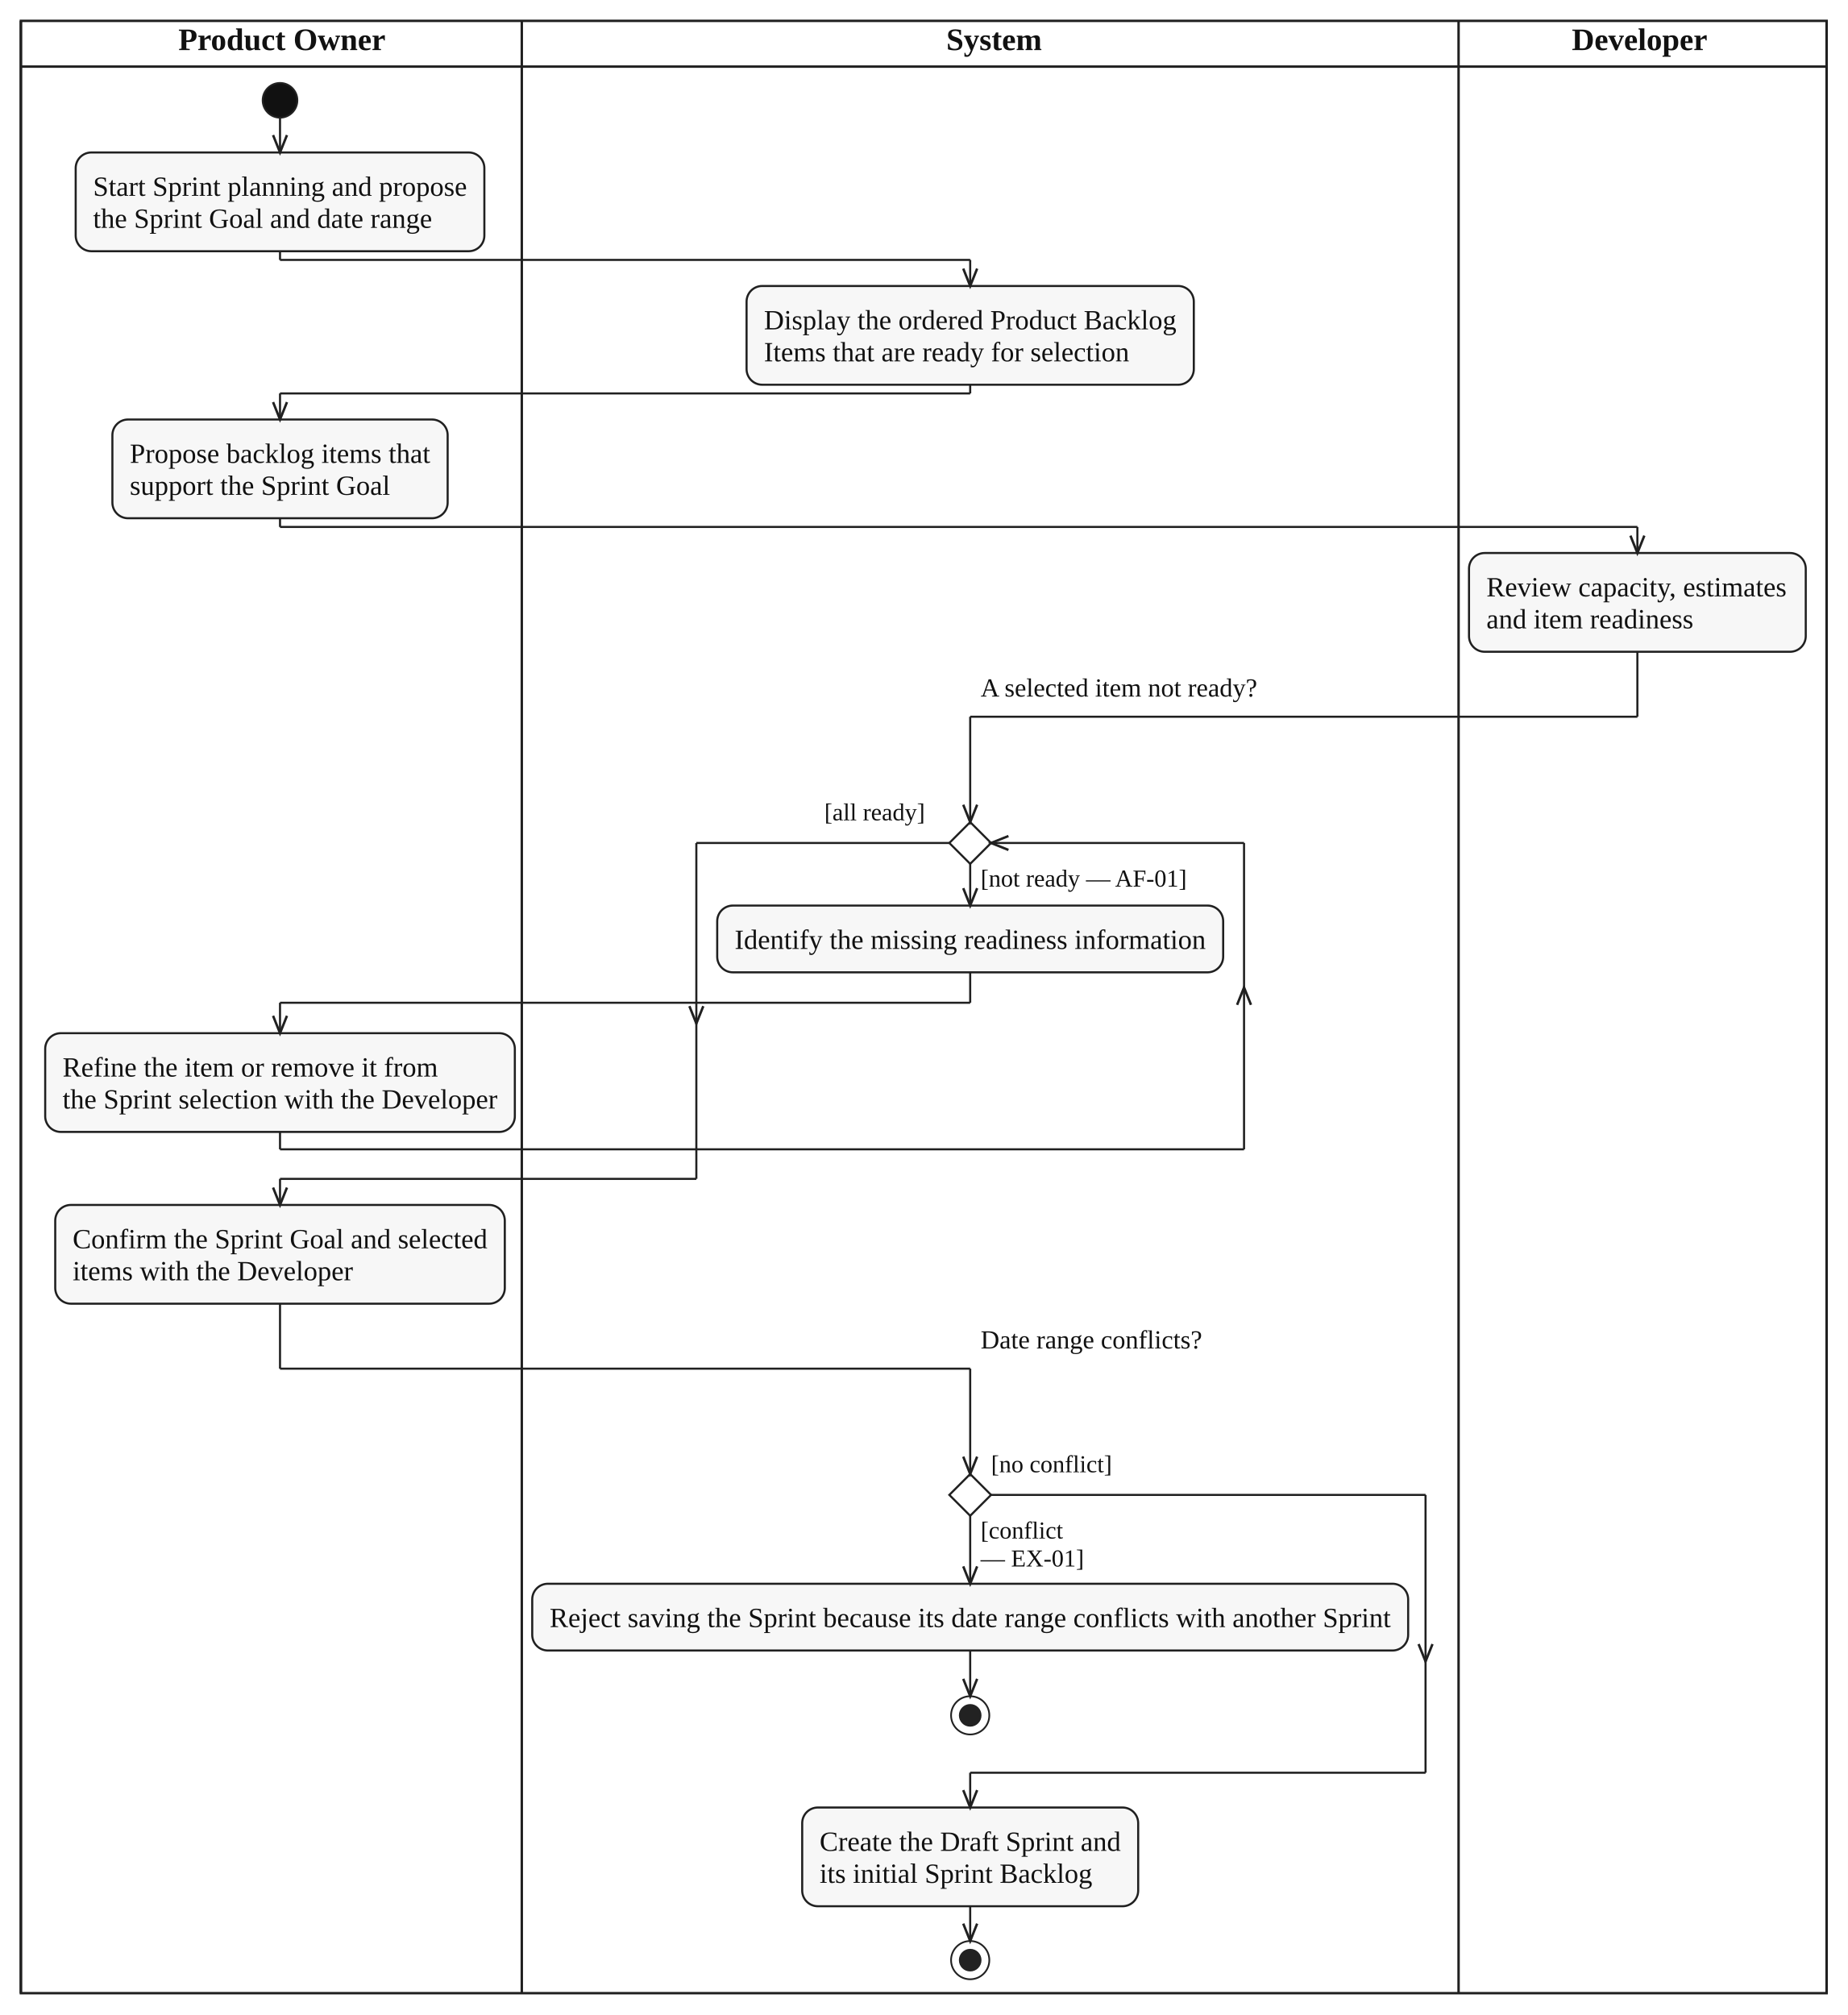
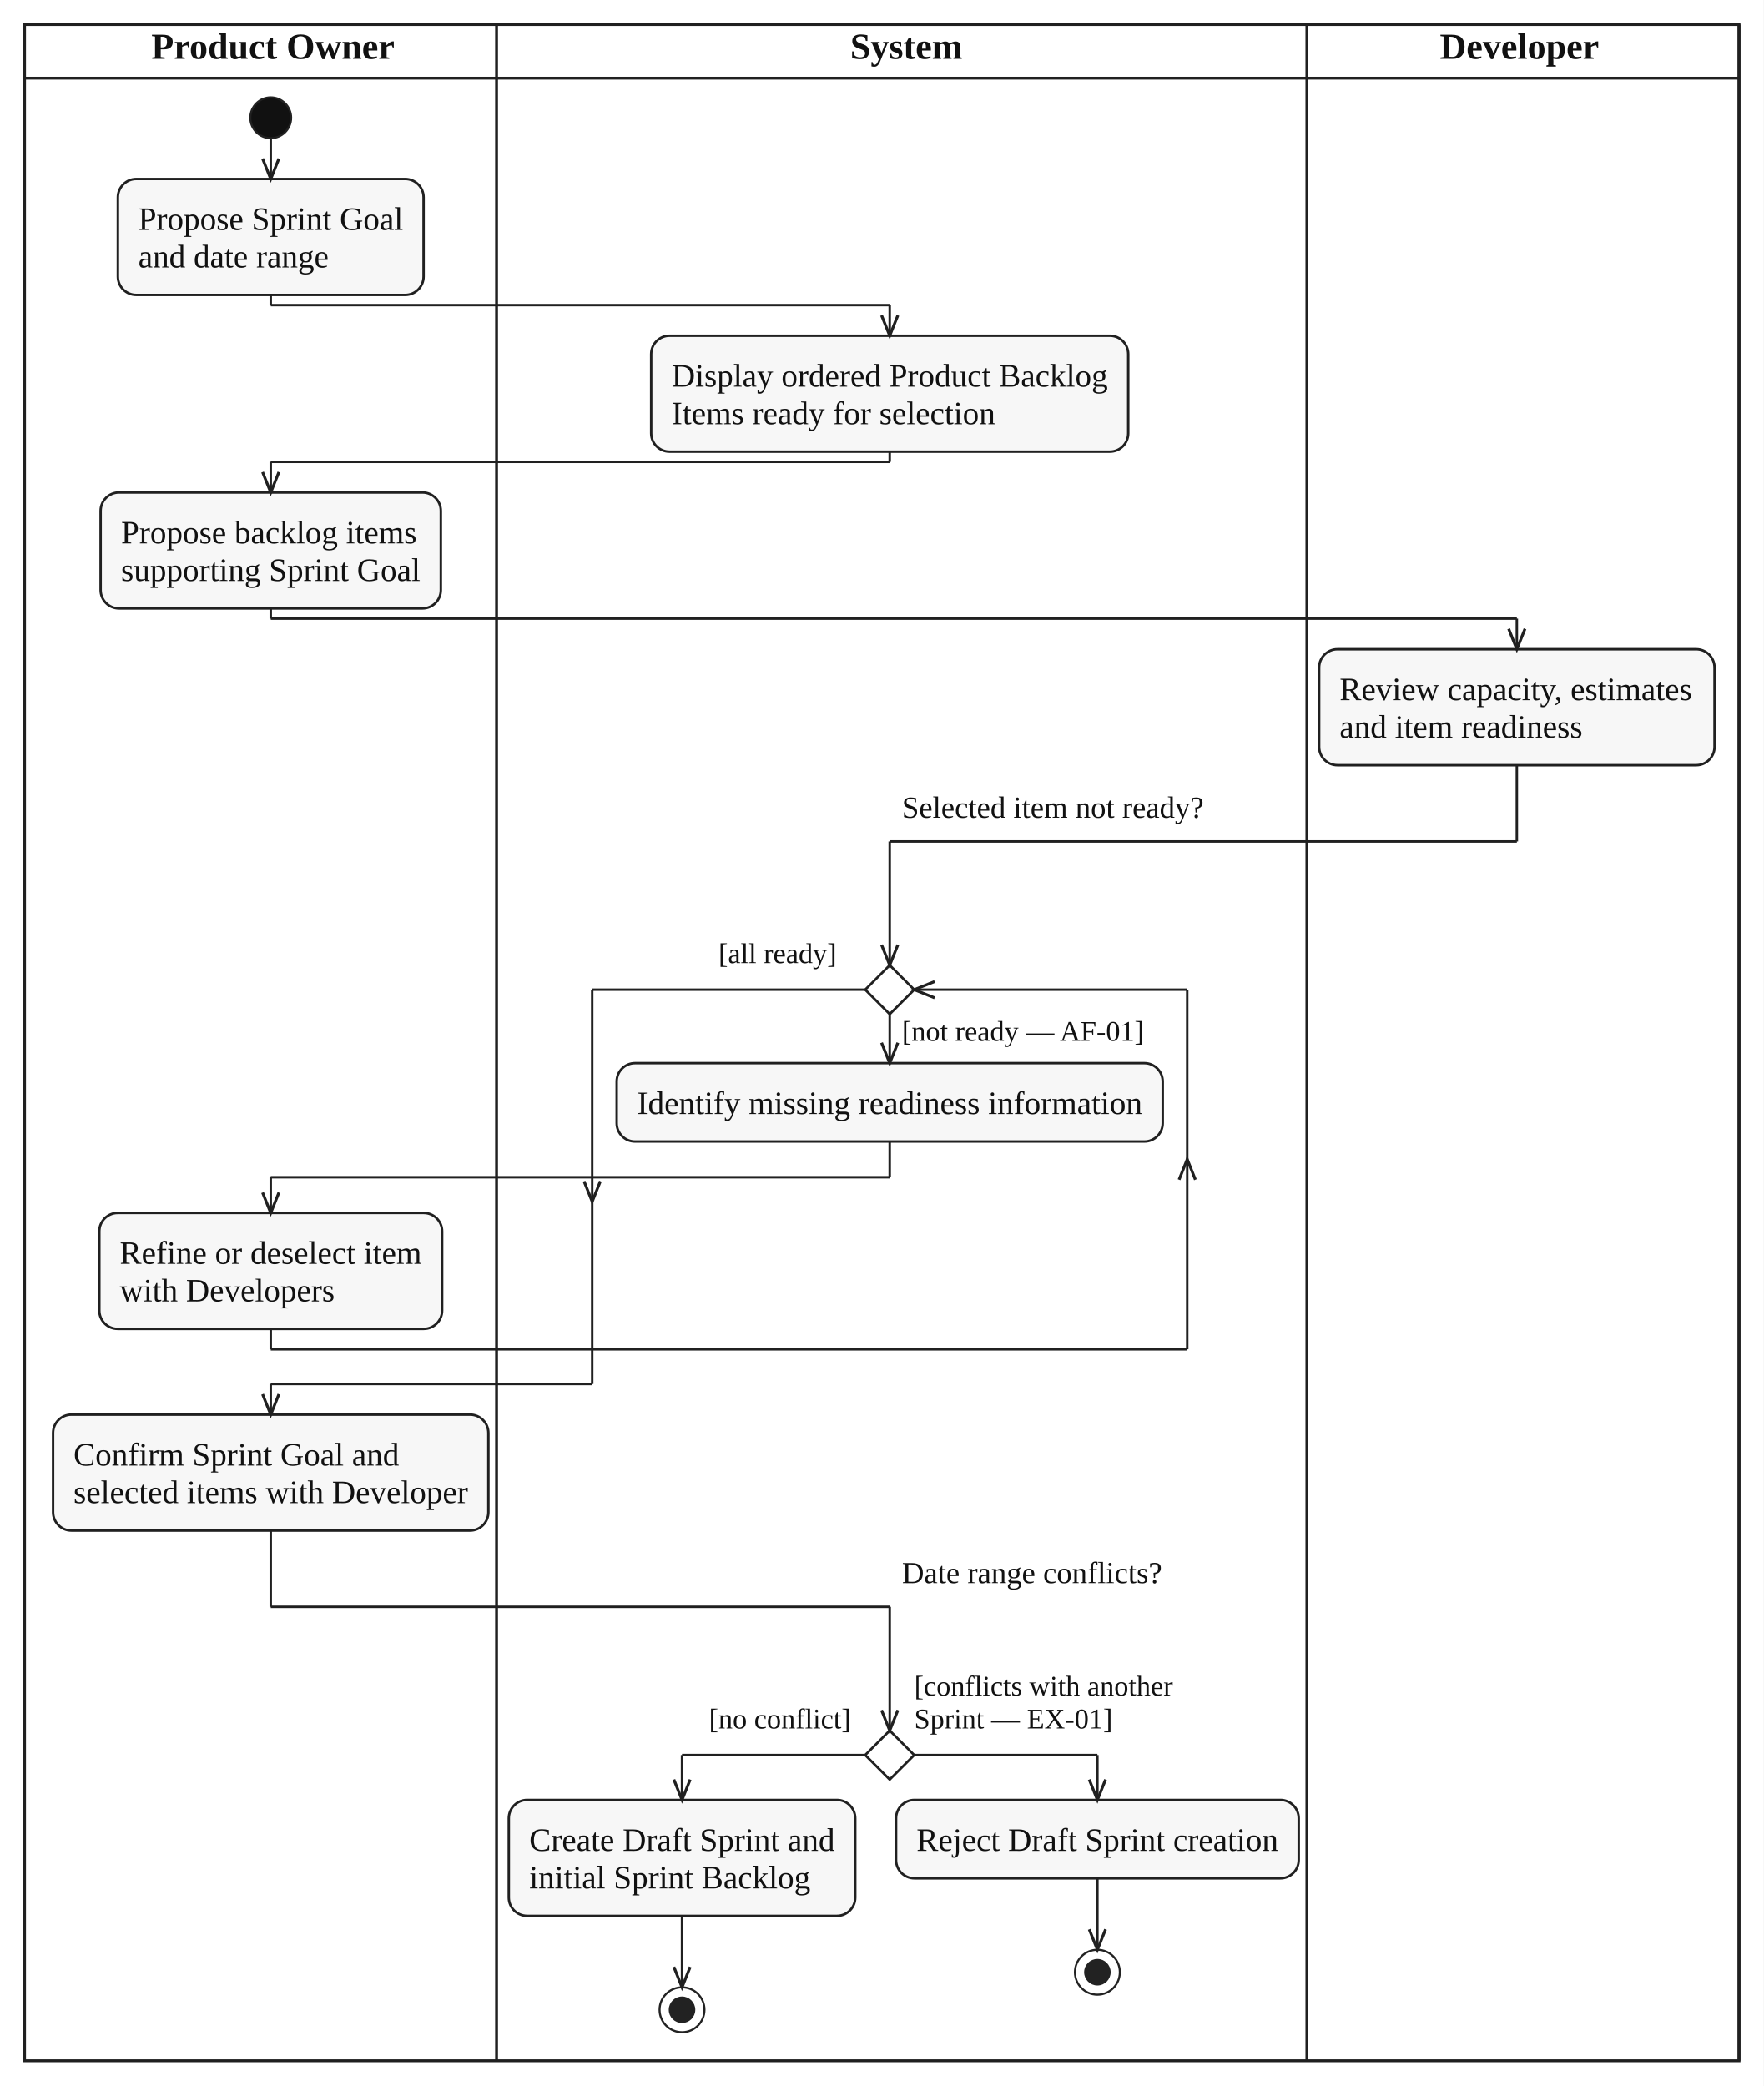
- <svg xmlns="http://www.w3.org/2000/svg" contentStyleType="text/css" height="1159px" preserveAspectRatio="none" style="width:1063px;height:1159px;background:#FFFFFF;" version="1.1" viewBox="-5 0.394 1063 1159" width="1063px" zoomAndPan="magnify" data-pres-formatted="1">
-   <rect id="pres-background" x="-5" y="0.394" width="1063" height="1159" fill="#FFFFFF" stroke="none" />
+ <svg xmlns="http://www.w3.org/2000/svg" contentStyleType="text/css" height="1022px" preserveAspectRatio="none" style="width:864px;height:1022px;background:#FFFFFF;" version="1.1" viewBox="-5 0.394 864 1022" width="864px" zoomAndPan="magnify" data-pres-formatted="1">
+   <rect id="pres-background" x="-5" y="0.394" width="864" height="1022" fill="#FFFFFF" stroke="none" />
  <defs />
  <g>
-     <rect fill="#FFFFFF" height="30.698" style="stroke:#FFFFFF;stroke-width:1.0;" width="1023.984" x="15" y="12.394" />
-     <ellipse cx="156.078" cy="58.092" fill="#111111" rx="10" ry="10" style="stroke:#222222;stroke-width:1.0;" />
-     <rect fill="#F7F7F7" height="56.797" rx="9" ry="9" style="stroke:#202020;stroke-width:1.2;" width="235.086" x="38.535" y="88.092" />
-     <text fill="#111111" font-family="Times New Roman" font-size="16" lengthAdjust="spacing" textLength="215.086" x="48.535" y="113.029">Start Sprint planning and propose</text>
-     <text fill="#111111" font-family="Times New Roman" font-size="16" lengthAdjust="spacing" textLength="195.047" x="48.535" y="131.428">the Sprint Goal and date range</text>
-     <rect fill="#F7F7F7" height="56.797" rx="9" ry="9" style="stroke:#202020;stroke-width:1.2;" width="192.859" x="59.648" y="241.685" />
-     <text fill="#111111" font-family="Times New Roman" font-size="16" lengthAdjust="spacing" textLength="172.859" x="69.648" y="266.623">Propose backlog items that</text>
-     <text fill="#111111" font-family="Times New Roman" font-size="16" lengthAdjust="spacing" textLength="149.766" x="69.648" y="285.022">support the Sprint Goal</text>
-     <rect fill="#F7F7F7" height="56.797" rx="9" ry="9" style="stroke:#202020;stroke-width:1.2;" width="270.156" x="21" y="594.665" />
-     <text fill="#111111" font-family="Times New Roman" font-size="16" lengthAdjust="spacing" textLength="215.93" x="31" y="619.602">Refine the item or remove it from</text>
-     <text fill="#111111" font-family="Times New Roman" font-size="16" lengthAdjust="spacing" textLength="250.156" x="31" y="638.001">the Sprint selection with the Developer</text>
-     <rect fill="#F7F7F7" height="56.797" rx="9" ry="9" style="stroke:#202020;stroke-width:1.2;" width="258.609" x="26.773" y="693.462" />
-     <text fill="#111111" font-family="Times New Roman" font-size="16" lengthAdjust="spacing" textLength="238.609" x="36.773" y="718.399">Confirm the Sprint Goal and selected</text>
-     <text fill="#111111" font-family="Times New Roman" font-size="16" lengthAdjust="spacing" textLength="161.289" x="36.773" y="736.798">items with the Developer</text>
-     <line style="stroke:#202020;stroke-width:1.4;" x1="7" x2="7" y1="12.394" y2="1146.841" />
-     <rect fill="#F7F7F7" height="56.797" rx="9" ry="9" style="stroke:#202020;stroke-width:1.2;" width="257.273" x="424.453" y="164.889" />
-     <text fill="#111111" font-family="Times New Roman" font-size="16" lengthAdjust="spacing" textLength="237.273" x="434.453" y="189.826">Display the ordered Product Backlog</text>
-     <text fill="#111111" font-family="Times New Roman" font-size="16" lengthAdjust="spacing" textLength="210.125" x="434.453" y="208.225">Items that are ready for selection</text>
-     <rect fill="#F7F7F7" height="38.398" rx="9" ry="9" style="stroke:#202020;stroke-width:1.2;" width="291.055" x="407.562" y="521.267" />
-     <text fill="#111111" font-family="Times New Roman" font-size="16" lengthAdjust="spacing" textLength="271.055" x="417.562" y="546.204">Identify the missing readiness information</text>
-     <polygon fill="#FFFFFF" points="553.09,473.267,565.09,485.267,553.09,497.267,541.09,485.267,553.09,473.267" style="stroke:#202020;stroke-width:1.2;" />
-     <text fill="#111111" font-family="Times New Roman" font-size="15" lengthAdjust="spacing" textLength="159.932" x="559.09" y="401.028">A selected item not ready?</text>
-     <text fill="#111111" font-family="Times New Roman" font-size="15" lengthAdjust="spacing" textLength="3.75" x="559.09" y="418.276"> </text>
-     <text fill="#111111" font-family="Times New Roman" font-size="15" lengthAdjust="spacing" textLength="3.75" x="559.09" y="435.525"> </text>
-     <text fill="#111111" font-family="Times New Roman" font-size="15" lengthAdjust="spacing" textLength="3.75" x="559.09" y="452.773"> </text>
-     <text fill="#111111" font-family="Times New Roman" font-size="15" lengthAdjust="spacing" textLength="3.75" x="559.09" y="470.022"> </text>
-     <text fill="#111111" font-family="Times New Roman" font-size="14" lengthAdjust="spacing" textLength="126.362" x="559.09" y="510.337">[not ready — AF-01]  </text>
-     <text fill="#111111" font-family="Times New Roman" font-size="6" lengthAdjust="spacing" textLength="1.5" x="559.09" y="518.967"> </text>
-     <text fill="#111111" font-family="Times New Roman" font-size="14" lengthAdjust="spacing" textLength="71.907" x="469.183" y="472.238">  [all ready]  </text>
-     <text fill="#111111" font-family="Times New Roman" font-size="6" lengthAdjust="spacing" textLength="1.5" x="469.183" y="480.868"> </text>
-     <rect fill="#F7F7F7" height="38.398" rx="9" ry="9" style="stroke:#202020;stroke-width:1.2;" width="503.867" x="301.156" y="911.345" />
-     <text fill="#111111" font-family="Times New Roman" font-size="16" lengthAdjust="spacing" textLength="483.867" x="311.156" y="936.282">Reject saving the Sprint because its date range conflicts with another Sprint</text>
-     <ellipse cx="553.09" cy="987.044" fill="none" rx="11" ry="11" style="stroke:#222222;stroke-width:1.0;" />
-     <ellipse cx="553.09" cy="987.044" fill="#222222" rx="6" ry="6" style="stroke:#222222;stroke-width:1.0;" />
-     <polygon fill="#FFFFFF" points="553.09,848.246,565.09,860.246,553.09,872.246,541.09,860.246,553.09,848.246" style="stroke:#202020;stroke-width:1.2;" />
-     <text fill="#111111" font-family="Times New Roman" font-size="15" lengthAdjust="spacing" textLength="127.434" x="559.09" y="776.007">Date range conflicts?</text>
-     <text fill="#111111" font-family="Times New Roman" font-size="15" lengthAdjust="spacing" textLength="3.75" x="559.09" y="793.256"> </text>
-     <text fill="#111111" font-family="Times New Roman" font-size="15" lengthAdjust="spacing" textLength="3.75" x="559.09" y="810.504"> </text>
-     <text fill="#111111" font-family="Times New Roman" font-size="15" lengthAdjust="spacing" textLength="3.75" x="559.09" y="827.753"> </text>
-     <text fill="#111111" font-family="Times New Roman" font-size="15" lengthAdjust="spacing" textLength="3.75" x="559.09" y="845.001"> </text>
-     <text fill="#111111" font-family="Times New Roman" font-size="14" lengthAdjust="spacing" textLength="54.421" x="559.09" y="885.316">  [conflict</text>
-     <text fill="#111111" font-family="Times New Roman" font-size="14" lengthAdjust="spacing" textLength="66.486" x="559.09" y="901.415">  — EX-01]</text>
-     <text fill="#111111" font-family="Times New Roman" font-size="6" lengthAdjust="spacing" textLength="1.5" x="559.09" y="910.045"> </text>
-     <text fill="#111111" font-family="Times New Roman" font-size="14" lengthAdjust="spacing" textLength="76.583" x="565.09" y="847.218">[no conflict]  </text>
-     <text fill="#111111" font-family="Times New Roman" font-size="6" lengthAdjust="spacing" textLength="1.5" x="565.09" y="855.848"> </text>
-     <rect fill="#F7F7F7" height="56.797" rx="9" ry="9" style="stroke:#202020;stroke-width:1.2;" width="193.273" x="456.453" y="1040.044" />
-     <text fill="#111111" font-family="Times New Roman" font-size="16" lengthAdjust="spacing" textLength="173.273" x="466.453" y="1064.981">Create the Draft Sprint and</text>
-     <text fill="#111111" font-family="Times New Roman" font-size="16" lengthAdjust="spacing" textLength="156.883" x="466.453" y="1083.38">its initial Sprint Backlog</text>
-     <ellipse cx="553.09" cy="1127.841" fill="none" rx="11" ry="11" style="stroke:#222222;stroke-width:1.0;" />
-     <ellipse cx="553.09" cy="1127.841" fill="#222222" rx="6" ry="6" style="stroke:#222222;stroke-width:1.0;" />
-     <line style="stroke:#202020;stroke-width:1.4;" x1="295.156" x2="295.156" y1="12.394" y2="1146.841" />
-     <rect fill="#F7F7F7" height="56.797" rx="9" ry="9" style="stroke:#202020;stroke-width:1.2;" width="193.711" x="840.023" y="318.482" />
-     <text fill="#111111" font-family="Times New Roman" font-size="16" lengthAdjust="spacing" textLength="173.711" x="850.023" y="343.42">Review capacity, estimates</text>
-     <text fill="#111111" font-family="Times New Roman" font-size="16" lengthAdjust="spacing" textLength="119.07" x="850.023" y="361.818">and item readiness</text>
-     <line style="stroke:#202020;stroke-width:1.4;" x1="834.023" x2="834.023" y1="12.394" y2="1146.841" />
-     <line style="stroke:#202020;stroke-width:1.4;" x1="1045.734" x2="1045.734" y1="12.394" y2="1146.841" />
-     <polyline points="706.617,578.364 710.617,568.364 714.617,578.364" fill="none" stroke="#202020" stroke-width="1.4" stroke-linejoin="miter" stroke-linecap="butt" class="open-arrowhead" />
-     <line style="stroke:#202020;stroke-width:1.2;" x1="156.078" x2="156.078" y1="68.092" y2="88.092" />
-     <polyline points="152.078,78.092 156.078,88.092 160.078,78.092" fill="none" stroke="#202020" stroke-width="1.4" stroke-linejoin="miter" stroke-linecap="butt" class="open-arrowhead" />
-     <line style="stroke:#202020;stroke-width:1.2;" x1="553.09" x2="553.09" y1="497.267" y2="521.267" />
-     <polyline points="549.09,511.267 553.09,521.267 557.09,511.267" fill="none" stroke="#202020" stroke-width="1.4" stroke-linejoin="miter" stroke-linecap="butt" class="open-arrowhead" />
-     <line style="stroke:#202020;stroke-width:1.2;" x1="541.09" x2="395.562" y1="485.267" y2="485.267" />
-     <polyline points="391.562,579.114 395.562,589.114 399.562,579.114" fill="none" stroke="#202020" stroke-width="1.4" stroke-linejoin="miter" stroke-linecap="butt" class="open-arrowhead" />
-     <line style="stroke:#202020;stroke-width:1.2;" x1="395.562" x2="395.562" y1="485.267" y2="678.462" />
-     <line style="stroke:#202020;stroke-width:1.2;" x1="395.562" x2="156.078" y1="678.462" y2="678.462" />
-     <line style="stroke:#202020;stroke-width:1.2;" x1="156.078" x2="156.078" y1="678.462" y2="693.462" />
-     <polyline points="152.078,683.462 156.078,693.462 160.078,683.462" fill="none" stroke="#202020" stroke-width="1.4" stroke-linejoin="miter" stroke-linecap="butt" class="open-arrowhead" />
-     <line style="stroke:#202020;stroke-width:1.2;" x1="553.09" x2="553.09" y1="949.743" y2="976.044" />
-     <polyline points="549.09,966.044 553.09,976.044 557.09,966.044" fill="none" stroke="#202020" stroke-width="1.4" stroke-linejoin="miter" stroke-linecap="butt" class="open-arrowhead" />
-     <line style="stroke:#202020;stroke-width:1.2;" x1="553.09" x2="553.09" y1="872.246" y2="911.345" />
-     <polyline points="549.09,901.345 553.09,911.345 557.09,901.345" fill="none" stroke="#202020" stroke-width="1.4" stroke-linejoin="miter" stroke-linecap="butt" class="open-arrowhead" />
-     <line style="stroke:#202020;stroke-width:1.2;" x1="565.09" x2="815.023" y1="860.246" y2="860.246" />
-     <polyline points="811.023,946.044 815.023,956.044 819.023,946.044" fill="none" stroke="#202020" stroke-width="1.4" stroke-linejoin="miter" stroke-linecap="butt" class="open-arrowhead" />
-     <line style="stroke:#202020;stroke-width:1.2;" x1="815.023" x2="815.023" y1="860.246" y2="1020.044" />
-     <line style="stroke:#202020;stroke-width:1.2;" x1="815.023" x2="553.09" y1="1020.044" y2="1020.044" />
-     <line style="stroke:#202020;stroke-width:1.2;" x1="553.09" x2="553.09" y1="1020.044" y2="1040.044" />
-     <polyline points="549.09,1030.044 553.09,1040.044 557.09,1030.044" fill="none" stroke="#202020" stroke-width="1.4" stroke-linejoin="miter" stroke-linecap="butt" class="open-arrowhead" />
-     <line style="stroke:#202020;stroke-width:1.2;" x1="553.09" x2="553.09" y1="1096.841" y2="1116.841" />
-     <polyline points="549.09,1106.841 553.09,1116.841 557.09,1106.841" fill="none" stroke="#202020" stroke-width="1.4" stroke-linejoin="miter" stroke-linecap="butt" class="open-arrowhead" />
-     <line style="stroke:#202020;stroke-width:1.2;" x1="156.078" x2="156.078" y1="144.889" y2="149.889" />
-     <line style="stroke:#202020;stroke-width:1.2;" x1="156.078" x2="553.09" y1="149.889" y2="149.889" />
-     <line style="stroke:#202020;stroke-width:1.2;" x1="553.09" x2="553.09" y1="149.889" y2="164.889" />
-     <polyline points="549.09,154.889 553.09,164.889 557.09,154.889" fill="none" stroke="#202020" stroke-width="1.4" stroke-linejoin="miter" stroke-linecap="butt" class="open-arrowhead" />
-     <line style="stroke:#202020;stroke-width:1.2;" x1="553.09" x2="553.09" y1="221.685" y2="226.685" />
-     <line style="stroke:#202020;stroke-width:1.2;" x1="553.09" x2="156.078" y1="226.685" y2="226.685" />
-     <line style="stroke:#202020;stroke-width:1.2;" x1="156.078" x2="156.078" y1="226.685" y2="241.685" />
-     <polyline points="152.078,231.685 156.078,241.685 160.078,231.685" fill="none" stroke="#202020" stroke-width="1.4" stroke-linejoin="miter" stroke-linecap="butt" class="open-arrowhead" />
-     <line style="stroke:#202020;stroke-width:1.2;" x1="156.078" x2="156.078" y1="298.482" y2="303.482" />
-     <line style="stroke:#202020;stroke-width:1.2;" x1="156.078" x2="936.879" y1="303.482" y2="303.482" />
-     <line style="stroke:#202020;stroke-width:1.2;" x1="936.879" x2="936.879" y1="303.482" y2="318.482" />
-     <polyline points="932.879,308.482 936.879,318.482 940.879,308.482" fill="none" stroke="#202020" stroke-width="1.4" stroke-linejoin="miter" stroke-linecap="butt" class="open-arrowhead" />
-     <line style="stroke:#202020;stroke-width:1.2;" x1="553.09" x2="553.09" y1="559.665" y2="577.165" />
-     <line style="stroke:#202020;stroke-width:1.2;" x1="553.09" x2="156.078" y1="577.165" y2="577.165" />
-     <line style="stroke:#202020;stroke-width:1.2;" x1="156.078" x2="156.078" y1="577.165" y2="594.665" />
-     <polyline points="152.078,584.665 156.078,594.665 160.078,584.665" fill="none" stroke="#202020" stroke-width="1.4" stroke-linejoin="miter" stroke-linecap="butt" class="open-arrowhead" />
-     <line style="stroke:#202020;stroke-width:1.2;" x1="156.078" x2="156.078" y1="651.462" y2="661.462" />
-     <line style="stroke:#202020;stroke-width:1.2;" x1="156.078" x2="710.617" y1="661.462" y2="661.462" />
-     <line style="stroke:#202020;stroke-width:1.2;" x1="710.617" x2="710.617" y1="485.267" y2="661.462" />
-     <line style="stroke:#202020;stroke-width:1.2;" x1="710.617" x2="565.09" y1="485.267" y2="485.267" />
-     <polyline points="575.09,481.267 565.09,485.267 575.09,489.267" fill="none" stroke="#202020" stroke-width="1.4" stroke-linejoin="miter" stroke-linecap="butt" class="open-arrowhead" />
-     <line style="stroke:#202020;stroke-width:1.2;" x1="936.879" x2="936.879" y1="375.279" y2="412.645" />
-     <line style="stroke:#202020;stroke-width:1.2;" x1="936.879" x2="553.09" y1="412.645" y2="412.645" />
-     <line style="stroke:#202020;stroke-width:1.2;" x1="553.09" x2="553.09" y1="412.645" y2="473.267" />
-     <polyline points="549.09,463.267 553.09,473.267 557.09,463.267" fill="none" stroke="#202020" stroke-width="1.4" stroke-linejoin="miter" stroke-linecap="butt" class="open-arrowhead" />
-     <line style="stroke:#202020;stroke-width:1.2;" x1="156.078" x2="156.078" y1="750.259" y2="787.625" />
-     <line style="stroke:#202020;stroke-width:1.2;" x1="156.078" x2="553.09" y1="787.625" y2="787.625" />
-     <line style="stroke:#202020;stroke-width:1.2;" x1="553.09" x2="553.09" y1="787.625" y2="848.246" />
-     <polyline points="549.09,838.246 553.09,848.246 557.09,838.246" fill="none" stroke="#202020" stroke-width="1.4" stroke-linejoin="miter" stroke-linecap="butt" class="open-arrowhead" />
-     <text fill="#111111" font-family="Times New Roman" font-size="18" font-weight="bold" lengthAdjust="spacing" textLength="119.478" x="97.589" y="29.198">Product Owner</text>
-     <text fill="#111111" font-family="Times New Roman" font-size="7" font-weight="bold" lengthAdjust="spacing" textLength="1.75" x="93.089" y="39.627"> </text>
-     <text fill="#111111" font-family="Times New Roman" font-size="18" font-weight="bold" lengthAdjust="spacing" textLength="54.993" x="539.343" y="29.198">System</text>
-     <text fill="#111111" font-family="Times New Roman" font-size="7" font-weight="bold" lengthAdjust="spacing" textLength="1.75" x="534.843" y="39.627"> </text>
-     <text fill="#111111" font-family="Times New Roman" font-size="18" font-weight="bold" lengthAdjust="spacing" textLength="77.968" x="899.145" y="29.198">Developer</text>
-     <text fill="#111111" font-family="Times New Roman" font-size="7" font-weight="bold" lengthAdjust="spacing" textLength="1.75" x="894.645" y="39.627"> </text>
+     <rect fill="#FFFFFF" height="30.698" style="stroke:#FFFFFF;stroke-width:1.0;" width="825.219" x="15" y="12.394" />
+     <ellipse cx="127.633" cy="58.092" fill="#111111" rx="10" ry="10" style="stroke:#222222;stroke-width:1.0;" />
+     <rect fill="#F7F7F7" height="56.797" rx="9" ry="9" style="stroke:#202020;stroke-width:1.2;" width="149.773" x="52.746" y="88.092" />
+     <text fill="#111111" font-family="Times New Roman" font-size="16" lengthAdjust="spacing" textLength="129.773" x="62.746" y="113.029">Propose Sprint Goal</text>
+     <text fill="#111111" font-family="Times New Roman" font-size="16" lengthAdjust="spacing" textLength="93.281" x="62.746" y="131.428">and date range</text>
+     <rect fill="#F7F7F7" height="56.797" rx="9" ry="9" style="stroke:#202020;stroke-width:1.2;" width="166.664" x="44.301" y="241.685" />
+     <text fill="#111111" font-family="Times New Roman" font-size="16" lengthAdjust="spacing" textLength="144.867" x="54.301" y="266.623">Propose backlog items</text>
+     <text fill="#111111" font-family="Times New Roman" font-size="16" lengthAdjust="spacing" textLength="146.664" x="54.301" y="285.022">supporting Sprint Goal</text>
+     <rect fill="#F7F7F7" height="56.797" rx="9" ry="9" style="stroke:#202020;stroke-width:1.2;" width="167.938" x="43.664" y="594.665" />
+     <text fill="#111111" font-family="Times New Roman" font-size="16" lengthAdjust="spacing" textLength="147.938" x="53.664" y="619.602">Refine or deselect item</text>
+     <text fill="#111111" font-family="Times New Roman" font-size="16" lengthAdjust="spacing" textLength="105.305" x="53.664" y="638.001">with Developers</text>
+     <rect fill="#F7F7F7" height="56.797" rx="9" ry="9" style="stroke:#202020;stroke-width:1.2;" width="213.266" x="21" y="693.462" />
+     <text fill="#111111" font-family="Times New Roman" font-size="16" lengthAdjust="spacing" textLength="159.539" x="31" y="718.399">Confirm Sprint Goal and</text>
+     <text fill="#111111" font-family="Times New Roman" font-size="16" lengthAdjust="spacing" textLength="193.266" x="31" y="736.798">selected items with Developer</text>
+     <line style="stroke:#202020;stroke-width:1.4;" x1="7" x2="7" y1="12.394" y2="1010.043" />
+     <rect fill="#F7F7F7" height="56.797" rx="9" ry="9" style="stroke:#202020;stroke-width:1.2;" width="233.727" x="314.014" y="164.889" />
+     <text fill="#111111" font-family="Times New Roman" font-size="16" lengthAdjust="spacing" textLength="213.727" x="324.014" y="189.826">Display ordered Product Backlog</text>
+     <text fill="#111111" font-family="Times New Roman" font-size="16" lengthAdjust="spacing" textLength="158.602" x="324.014" y="208.225">Items ready for selection</text>
+     <rect fill="#F7F7F7" height="38.398" rx="9" ry="9" style="stroke:#202020;stroke-width:1.2;" width="267.508" x="297.123" y="521.267" />
+     <text fill="#111111" font-family="Times New Roman" font-size="16" lengthAdjust="spacing" textLength="247.508" x="307.123" y="546.204">Identify missing readiness information</text>
+     <polygon fill="#FFFFFF" points="430.877,473.267,442.877,485.267,430.877,497.267,418.877,485.267,430.877,473.267" style="stroke:#202020;stroke-width:1.2;" />
+     <text fill="#111111" font-family="Times New Roman" font-size="15" lengthAdjust="spacing" textLength="147.854" x="436.877" y="401.028">Selected item not ready?</text>
+     <text fill="#111111" font-family="Times New Roman" font-size="15" lengthAdjust="spacing" textLength="3.75" x="436.877" y="418.276"> </text>
+     <text fill="#111111" font-family="Times New Roman" font-size="15" lengthAdjust="spacing" textLength="3.75" x="436.877" y="435.525"> </text>
+     <text fill="#111111" font-family="Times New Roman" font-size="15" lengthAdjust="spacing" textLength="3.75" x="436.877" y="452.773"> </text>
+     <text fill="#111111" font-family="Times New Roman" font-size="15" lengthAdjust="spacing" textLength="3.75" x="436.877" y="470.022"> </text>
+     <text fill="#111111" font-family="Times New Roman" font-size="14" lengthAdjust="spacing" textLength="126.362" x="436.877" y="510.337">[not ready — AF-01]  </text>
+     <text fill="#111111" font-family="Times New Roman" font-size="6" lengthAdjust="spacing" textLength="1.5" x="436.877" y="518.967"> </text>
+     <text fill="#111111" font-family="Times New Roman" font-size="14" lengthAdjust="spacing" textLength="71.907" x="346.97" y="472.238">  [all ready]  </text>
+     <text fill="#111111" font-family="Times New Roman" font-size="6" lengthAdjust="spacing" textLength="1.5" x="346.97" y="480.868"> </text>
+     <polygon fill="#FFFFFF" points="430.877,848.246,442.877,860.246,430.877,872.246,418.877,860.246,430.877,848.246" style="stroke:#202020;stroke-width:1.2;" />
+     <text fill="#111111" font-family="Times New Roman" font-size="15" lengthAdjust="spacing" textLength="127.434" x="436.877" y="776.007">Date range conflicts?</text>
+     <text fill="#111111" font-family="Times New Roman" font-size="15" lengthAdjust="spacing" textLength="3.75" x="436.877" y="793.256"> </text>
+     <text fill="#111111" font-family="Times New Roman" font-size="15" lengthAdjust="spacing" textLength="3.75" x="436.877" y="810.504"> </text>
+     <text fill="#111111" font-family="Times New Roman" font-size="15" lengthAdjust="spacing" textLength="3.75" x="436.877" y="827.753"> </text>
+     <text fill="#111111" font-family="Times New Roman" font-size="15" lengthAdjust="spacing" textLength="3.75" x="436.877" y="845.001"> </text>
+     <text fill="#111111" font-family="Times New Roman" font-size="14" lengthAdjust="spacing" textLength="76.583" x="342.294" y="847.218">[no conflict]  </text>
+     <text fill="#111111" font-family="Times New Roman" font-size="6" lengthAdjust="spacing" textLength="1.5" x="342.294" y="855.848"> </text>
+     <text fill="#111111" font-family="Times New Roman" font-size="14" lengthAdjust="spacing" textLength="133.738" x="442.877" y="831.119">  [conflicts with another</text>
+     <text fill="#111111" font-family="Times New Roman" font-size="14" lengthAdjust="spacing" textLength="104.214" x="442.877" y="847.218">  Sprint — EX-01]</text>
+     <text fill="#111111" font-family="Times New Roman" font-size="6" lengthAdjust="spacing" textLength="1.5" x="442.877" y="855.848"> </text>
+     <rect fill="#F7F7F7" height="56.797" rx="9" ry="9" style="stroke:#202020;stroke-width:1.2;" width="169.727" x="244.266" y="882.246" />
+     <text fill="#111111" font-family="Times New Roman" font-size="16" lengthAdjust="spacing" textLength="149.727" x="254.266" y="907.184">Create Draft Sprint and</text>
+     <text fill="#111111" font-family="Times New Roman" font-size="16" lengthAdjust="spacing" textLength="137.766" x="254.266" y="925.582">initial Sprint Backlog</text>
+     <ellipse cx="329.129" cy="985.043" fill="none" rx="11" ry="11" style="stroke:#222222;stroke-width:1.0;" />
+     <ellipse cx="329.129" cy="985.043" fill="#222222" rx="6" ry="6" style="stroke:#222222;stroke-width:1.0;" />
+     <rect fill="#F7F7F7" height="38.398" rx="9" ry="9" style="stroke:#202020;stroke-width:1.2;" width="197.266" x="433.992" y="882.246" />
+     <text fill="#111111" font-family="Times New Roman" font-size="16" lengthAdjust="spacing" textLength="177.266" x="443.992" y="907.184">Reject Draft Sprint creation</text>
+     <ellipse cx="532.625" cy="966.644" fill="none" rx="11" ry="11" style="stroke:#222222;stroke-width:1.0;" />
+     <ellipse cx="532.625" cy="966.644" fill="#222222" rx="6" ry="6" style="stroke:#222222;stroke-width:1.0;" />
+     <line style="stroke:#202020;stroke-width:1.4;" x1="238.266" x2="238.266" y1="12.394" y2="1010.043" />
+     <rect fill="#F7F7F7" height="56.797" rx="9" ry="9" style="stroke:#202020;stroke-width:1.2;" width="193.711" x="641.258" y="318.482" />
+     <text fill="#111111" font-family="Times New Roman" font-size="16" lengthAdjust="spacing" textLength="173.711" x="651.258" y="343.42">Review capacity, estimates</text>
+     <text fill="#111111" font-family="Times New Roman" font-size="16" lengthAdjust="spacing" textLength="119.07" x="651.258" y="361.818">and item readiness</text>
+     <line style="stroke:#202020;stroke-width:1.4;" x1="635.258" x2="635.258" y1="12.394" y2="1010.043" />
+     <line style="stroke:#202020;stroke-width:1.4;" x1="846.969" x2="846.969" y1="12.394" y2="1010.043" />
+     <polyline points="572.631,578.364 576.631,568.364 580.631,578.364" fill="none" stroke="#202020" stroke-width="1.4" stroke-linejoin="miter" stroke-linecap="butt" class="open-arrowhead" />
+     <line style="stroke:#202020;stroke-width:1.2;" x1="127.633" x2="127.633" y1="68.092" y2="88.092" />
+     <polyline points="123.633,78.092 127.633,88.092 131.633,78.092" fill="none" stroke="#202020" stroke-width="1.4" stroke-linejoin="miter" stroke-linecap="butt" class="open-arrowhead" />
+     <line style="stroke:#202020;stroke-width:1.2;" x1="430.877" x2="430.877" y1="497.267" y2="521.267" />
+     <polyline points="426.877,511.267 430.877,521.267 434.877,511.267" fill="none" stroke="#202020" stroke-width="1.4" stroke-linejoin="miter" stroke-linecap="butt" class="open-arrowhead" />
+     <line style="stroke:#202020;stroke-width:1.2;" x1="418.877" x2="285.123" y1="485.267" y2="485.267" />
+     <polyline points="281.123,579.114 285.123,589.114 289.123,579.114" fill="none" stroke="#202020" stroke-width="1.4" stroke-linejoin="miter" stroke-linecap="butt" class="open-arrowhead" />
+     <line style="stroke:#202020;stroke-width:1.2;" x1="285.123" x2="285.123" y1="485.267" y2="678.462" />
+     <line style="stroke:#202020;stroke-width:1.2;" x1="285.123" x2="127.633" y1="678.462" y2="678.462" />
+     <line style="stroke:#202020;stroke-width:1.2;" x1="127.633" x2="127.633" y1="678.462" y2="693.462" />
+     <polyline points="123.633,683.462 127.633,693.462 131.633,683.462" fill="none" stroke="#202020" stroke-width="1.4" stroke-linejoin="miter" stroke-linecap="butt" class="open-arrowhead" />
+     <line style="stroke:#202020;stroke-width:1.2;" x1="329.129" x2="329.129" y1="939.043" y2="974.043" />
+     <polyline points="325.129,964.043 329.129,974.043 333.129,964.043" fill="none" stroke="#202020" stroke-width="1.4" stroke-linejoin="miter" stroke-linecap="butt" class="open-arrowhead" />
+     <line style="stroke:#202020;stroke-width:1.2;" x1="532.625" x2="532.625" y1="920.644" y2="955.644" />
+     <polyline points="528.625,945.644 532.625,955.644 536.625,945.644" fill="none" stroke="#202020" stroke-width="1.4" stroke-linejoin="miter" stroke-linecap="butt" class="open-arrowhead" />
+     <line style="stroke:#202020;stroke-width:1.2;" x1="418.877" x2="329.129" y1="860.246" y2="860.246" />
+     <line style="stroke:#202020;stroke-width:1.2;" x1="329.129" x2="329.129" y1="860.246" y2="882.246" />
+     <polyline points="325.129,872.246 329.129,882.246 333.129,872.246" fill="none" stroke="#202020" stroke-width="1.4" stroke-linejoin="miter" stroke-linecap="butt" class="open-arrowhead" />
+     <line style="stroke:#202020;stroke-width:1.2;" x1="442.877" x2="532.625" y1="860.246" y2="860.246" />
+     <line style="stroke:#202020;stroke-width:1.2;" x1="532.625" x2="532.625" y1="860.246" y2="882.246" />
+     <polyline points="528.625,872.246 532.625,882.246 536.625,872.246" fill="none" stroke="#202020" stroke-width="1.4" stroke-linejoin="miter" stroke-linecap="butt" class="open-arrowhead" />
+     <line style="stroke:#202020;stroke-width:1.2;" x1="127.633" x2="127.633" y1="144.889" y2="149.889" />
+     <line style="stroke:#202020;stroke-width:1.2;" x1="127.633" x2="430.877" y1="149.889" y2="149.889" />
+     <line style="stroke:#202020;stroke-width:1.2;" x1="430.877" x2="430.877" y1="149.889" y2="164.889" />
+     <polyline points="426.877,154.889 430.877,164.889 434.877,154.889" fill="none" stroke="#202020" stroke-width="1.4" stroke-linejoin="miter" stroke-linecap="butt" class="open-arrowhead" />
+     <line style="stroke:#202020;stroke-width:1.2;" x1="430.877" x2="430.877" y1="221.685" y2="226.685" />
+     <line style="stroke:#202020;stroke-width:1.2;" x1="430.877" x2="127.633" y1="226.685" y2="226.685" />
+     <line style="stroke:#202020;stroke-width:1.2;" x1="127.633" x2="127.633" y1="226.685" y2="241.685" />
+     <polyline points="123.633,231.685 127.633,241.685 131.633,231.685" fill="none" stroke="#202020" stroke-width="1.4" stroke-linejoin="miter" stroke-linecap="butt" class="open-arrowhead" />
+     <line style="stroke:#202020;stroke-width:1.2;" x1="127.633" x2="127.633" y1="298.482" y2="303.482" />
+     <line style="stroke:#202020;stroke-width:1.2;" x1="127.633" x2="738.113" y1="303.482" y2="303.482" />
+     <line style="stroke:#202020;stroke-width:1.2;" x1="738.113" x2="738.113" y1="303.482" y2="318.482" />
+     <polyline points="734.113,308.482 738.113,318.482 742.113,308.482" fill="none" stroke="#202020" stroke-width="1.4" stroke-linejoin="miter" stroke-linecap="butt" class="open-arrowhead" />
+     <line style="stroke:#202020;stroke-width:1.2;" x1="430.877" x2="430.877" y1="559.665" y2="577.165" />
+     <line style="stroke:#202020;stroke-width:1.2;" x1="430.877" x2="127.633" y1="577.165" y2="577.165" />
+     <line style="stroke:#202020;stroke-width:1.2;" x1="127.633" x2="127.633" y1="577.165" y2="594.665" />
+     <polyline points="123.633,584.665 127.633,594.665 131.633,584.665" fill="none" stroke="#202020" stroke-width="1.4" stroke-linejoin="miter" stroke-linecap="butt" class="open-arrowhead" />
+     <line style="stroke:#202020;stroke-width:1.2;" x1="127.633" x2="127.633" y1="651.462" y2="661.462" />
+     <line style="stroke:#202020;stroke-width:1.2;" x1="127.633" x2="576.631" y1="661.462" y2="661.462" />
+     <line style="stroke:#202020;stroke-width:1.2;" x1="576.631" x2="576.631" y1="485.267" y2="661.462" />
+     <line style="stroke:#202020;stroke-width:1.2;" x1="576.631" x2="442.877" y1="485.267" y2="485.267" />
+     <polyline points="452.877,481.267 442.877,485.267 452.877,489.267" fill="none" stroke="#202020" stroke-width="1.4" stroke-linejoin="miter" stroke-linecap="butt" class="open-arrowhead" />
+     <line style="stroke:#202020;stroke-width:1.2;" x1="738.113" x2="738.113" y1="375.279" y2="412.645" />
+     <line style="stroke:#202020;stroke-width:1.2;" x1="738.113" x2="430.877" y1="412.645" y2="412.645" />
+     <line style="stroke:#202020;stroke-width:1.2;" x1="430.877" x2="430.877" y1="412.645" y2="473.267" />
+     <polyline points="426.877,463.267 430.877,473.267 434.877,463.267" fill="none" stroke="#202020" stroke-width="1.4" stroke-linejoin="miter" stroke-linecap="butt" class="open-arrowhead" />
+     <line style="stroke:#202020;stroke-width:1.2;" x1="127.633" x2="127.633" y1="750.259" y2="787.625" />
+     <line style="stroke:#202020;stroke-width:1.2;" x1="127.633" x2="430.877" y1="787.625" y2="787.625" />
+     <line style="stroke:#202020;stroke-width:1.2;" x1="430.877" x2="430.877" y1="787.625" y2="848.246" />
+     <polyline points="426.877,838.246 430.877,848.246 434.877,838.246" fill="none" stroke="#202020" stroke-width="1.4" stroke-linejoin="miter" stroke-linecap="butt" class="open-arrowhead" />
+     <text fill="#111111" font-family="Times New Roman" font-size="18" font-weight="bold" lengthAdjust="spacing" textLength="119.478" x="69.144" y="29.198">Product Owner</text>
+     <text fill="#111111" font-family="Times New Roman" font-size="7" font-weight="bold" lengthAdjust="spacing" textLength="1.75" x="64.644" y="39.627"> </text>
+     <text fill="#111111" font-family="Times New Roman" font-size="18" font-weight="bold" lengthAdjust="spacing" textLength="54.993" x="411.515" y="29.198">System</text>
+     <text fill="#111111" font-family="Times New Roman" font-size="7" font-weight="bold" lengthAdjust="spacing" textLength="1.75" x="407.015" y="39.627"> </text>
+     <text fill="#111111" font-family="Times New Roman" font-size="18" font-weight="bold" lengthAdjust="spacing" textLength="77.968" x="700.379" y="29.198">Developer</text>
+     <text fill="#111111" font-family="Times New Roman" font-size="7" font-weight="bold" lengthAdjust="spacing" textLength="1.75" x="695.879" y="39.627"> </text>
  </g>
  <g id="pres-frame" fill="none" stroke="#202020" stroke-width="1.4">
-     <rect x="7" y="12.394" width="1038.734" height="1134.447" />
-     <line x1="7" x2="1045.734" y1="38.698" y2="38.698" />
+     <rect x="7" y="12.394" width="839.969" height="997.649" />
+     <line x1="7" x2="846.969" y1="38.698" y2="38.698" />
  </g>
</svg>
